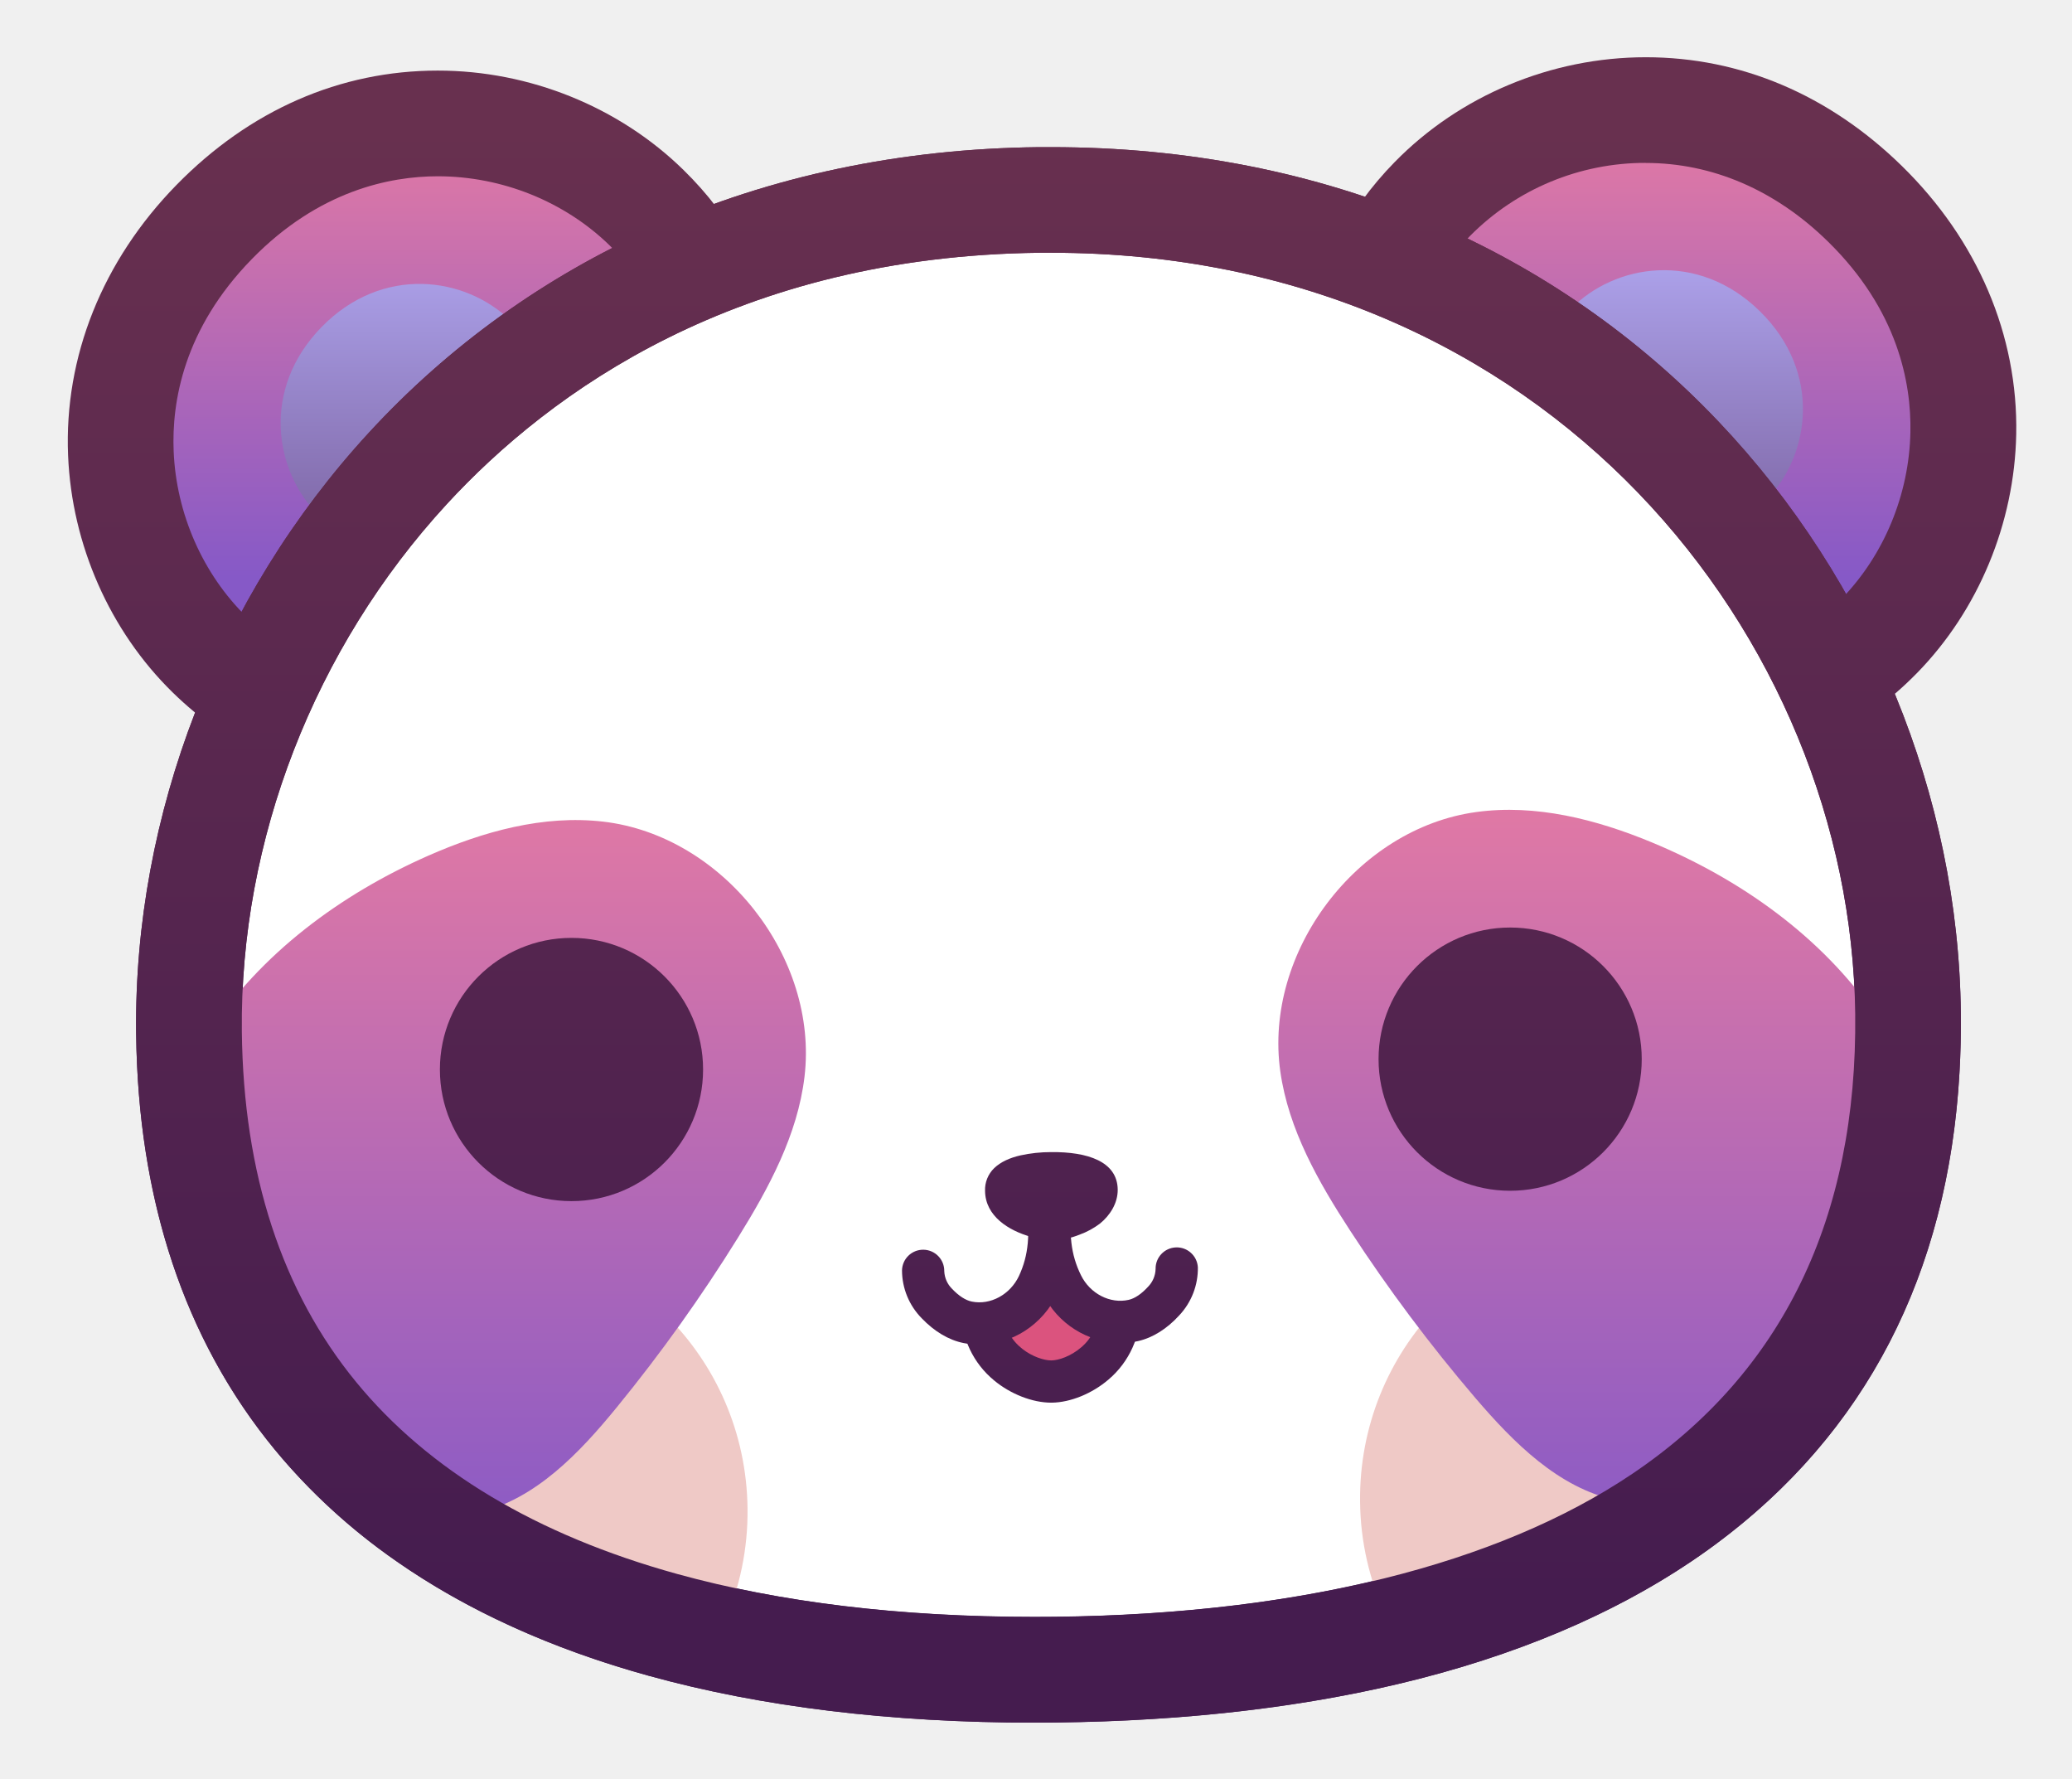
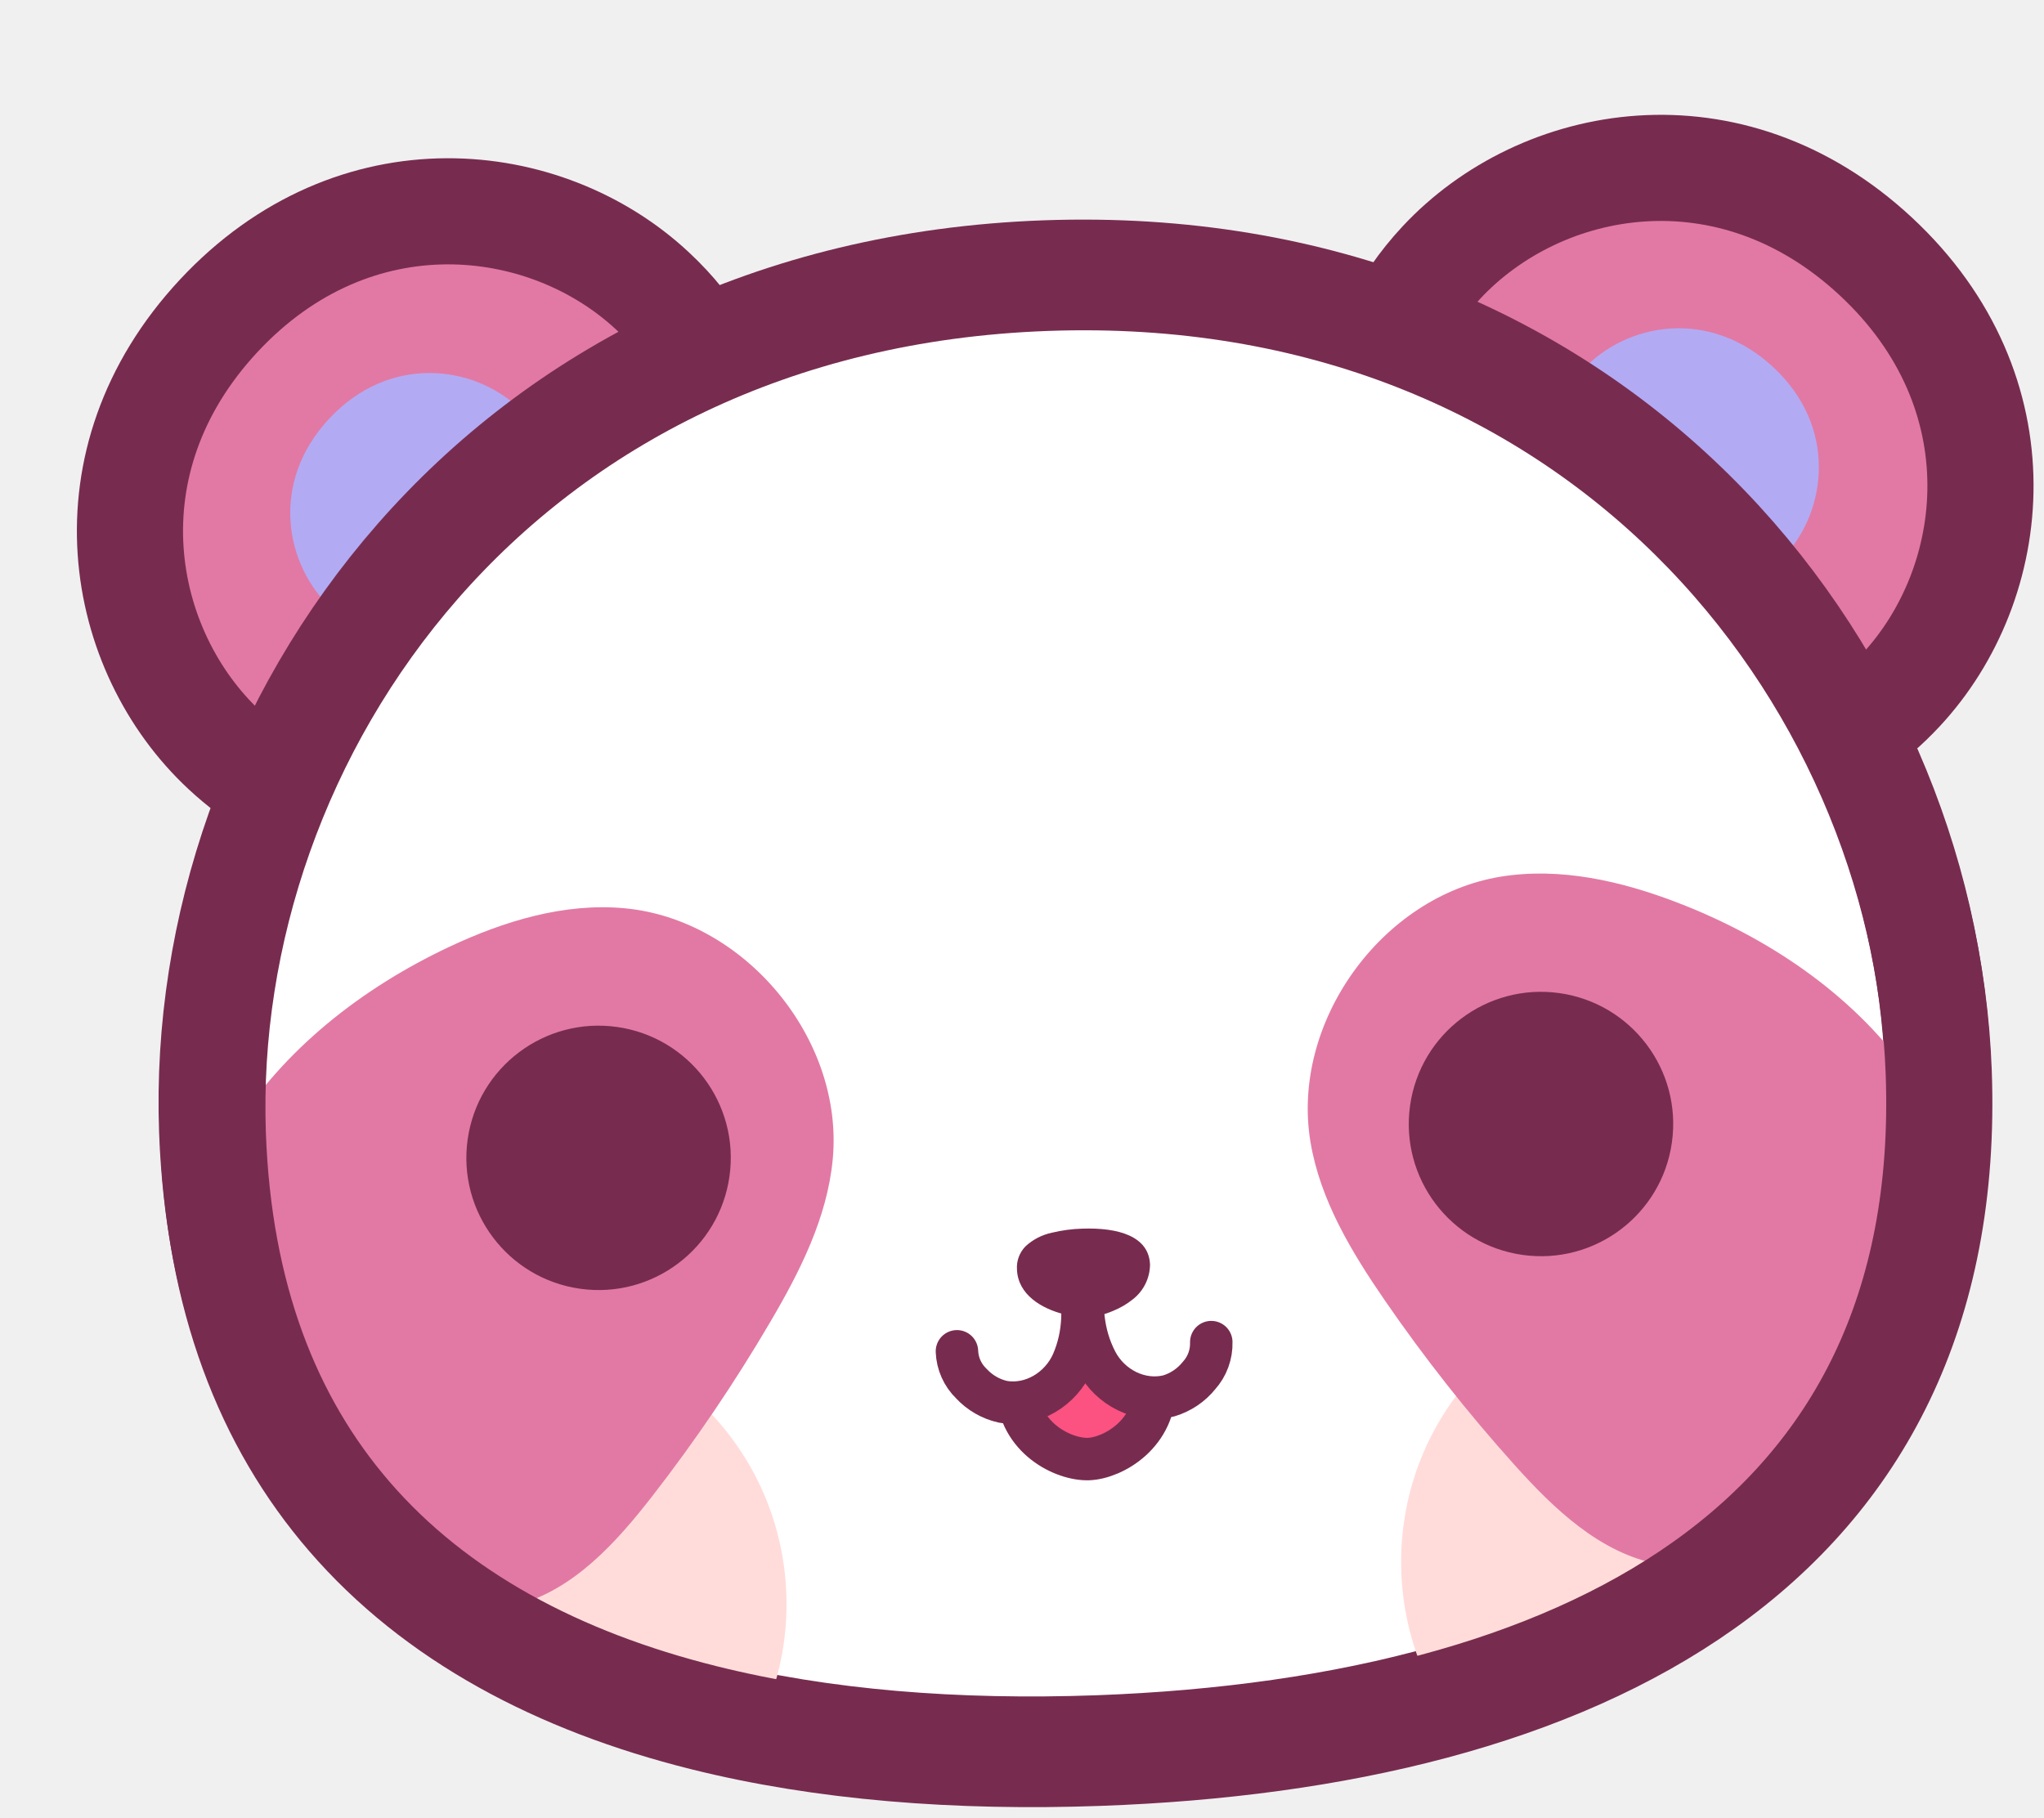
- <svg xmlns="http://www.w3.org/2000/svg" xmlns:xlink="http://www.w3.org/1999/xlink" id="Capa_1" data-name="Capa 1" viewBox="0 0 971.81 833.83">
-   <defs>
-     <style>.cls-1{fill:url(#linear-gradient);}.cls-2{fill:url(#linear-gradient-2);}.cls-3{fill:url(#linear-gradient-3);}.cls-4{fill:url(#linear-gradient-4);}.cls-5{fill:url(#linear-gradient-5);}.cls-6{fill:url(#linear-gradient-6);}.cls-7{fill:#fff;}.cls-8{fill:url(#linear-gradient-7);}.cls-9{fill:#efc9c6;}.cls-10{fill:url(#linear-gradient-8);}.cls-11{fill:url(#linear-gradient-9);}.cls-12{fill:url(#linear-gradient-10);}.cls-13{fill:url(#linear-gradient-11);}.cls-14{fill:url(#linear-gradient-12);}.cls-15{fill:#db537e;}.cls-16{fill:url(#linear-gradient-13);}.cls-17{fill:url(#linear-gradient-14);}.cls-18{fill:url(#linear-gradient-15);}.cls-19{fill:url(#linear-gradient-16);}</style>
-     <linearGradient id="linear-gradient" x1="780.63" y1="61.58" x2="780.63" y2="270.75" gradientUnits="userSpaceOnUse">
-       <stop offset="0" stop-color="#e279a4" />
-       <stop offset="1" stop-color="#8659c7" />
-     </linearGradient>
-     <linearGradient id="linear-gradient-2" x1="780.63" y1="56.67" x2="780.63" y2="749.53" gradientUnits="userSpaceOnUse">
-       <stop offset="0" stop-color="#68304f" />
-       <stop offset="1" stop-color="#451c4f" />
-     </linearGradient>
-     <linearGradient id="linear-gradient-3" x1="784.25" y1="105.41" x2="784.25" y2="239.31" gradientUnits="userSpaceOnUse">
-       <stop offset="0" stop-color="#b3aaf4" />
-       <stop offset="1" stop-color="#826bab" />
-     </linearGradient>
-     <linearGradient id="linear-gradient-4" x1="196.38" y1="61.58" x2="196.38" y2="270.75" xlink:href="#linear-gradient" />
-     <linearGradient id="linear-gradient-5" x1="196.38" y1="56.67" x2="196.38" y2="749.53" xlink:href="#linear-gradient-2" />
-     <linearGradient id="linear-gradient-6" x1="192.8" y1="105.41" x2="192.8" y2="239.31" xlink:href="#linear-gradient-3" />
-     <linearGradient id="linear-gradient-7" x1="491.76" y1="56.67" x2="491.76" y2="749.53" xlink:href="#linear-gradient-2" />
-     <linearGradient id="linear-gradient-8" x1="233.53" y1="371.06" x2="233.53" y2="739.07" xlink:href="#linear-gradient" />
-     <linearGradient id="linear-gradient-9" x1="746.93" y1="371.06" x2="746.93" y2="739.07" xlink:href="#linear-gradient" />
-     <linearGradient id="linear-gradient-10" x1="268.04" y1="56.67" x2="268.04" y2="749.53" xlink:href="#linear-gradient-2" />
-     <linearGradient id="linear-gradient-11" x1="708.29" y1="56.67" x2="708.29" y2="749.53" xlink:href="#linear-gradient-2" />
-     <linearGradient id="linear-gradient-12" x1="491.76" y1="56.67" x2="491.76" y2="749.53" xlink:href="#linear-gradient-2" />
-     <linearGradient id="linear-gradient-13" x1="492.82" y1="56.67" x2="492.82" y2="749.53" xlink:href="#linear-gradient-2" />
-     <linearGradient id="linear-gradient-14" x1="462.59" y1="56.67" x2="462.59" y2="749.53" xlink:href="#linear-gradient-2" />
-     <linearGradient id="linear-gradient-15" x1="522.04" y1="56.67" x2="522.04" y2="749.53" xlink:href="#linear-gradient-2" />
-     <linearGradient id="linear-gradient-16" x1="493.12" y1="56.67" x2="493.12" y2="749.53" xlink:href="#linear-gradient-2" />
-   </defs>
-   <path class="cls-1" d="M881.34,298.28c-56.59,57.86-124,33-181.87-23.65-17.22-16.85-31.66-34.61-42-52.77-12.52-22.09-18.89-44.77-16.68-67.13,2.07-21,11.72-41.72,31-61.4,47.59-48.66,136.23-63,202.85,2.2S928.94,249.63,881.34,298.28Z" />
-   <path class="cls-2" d="M809.82,356c-40.93,0-85.08-22-127.67-63.69C662.53,273.16,647,253.56,636,234.07c-15.75-27.78-22.4-55.29-19.78-81.77,2.73-27.7,15.48-53.37,37.91-76.3,30.56-31.24,73.49-49.16,117.78-49.16,44.5,0,86,17.63,120.12,51,35.48,34.71,54.52,79.37,53.62,125.77-.81,41.78-17.78,82.62-46.55,112C872.82,342.43,842.8,356,809.82,356Zm-38-279.62a115.64,115.64,0,0,0-82.34,34.25c-14.55,14.87-22.41,30.08-24,46.51-1.59,16.11,3,33.76,13.58,52.47,8.75,15.44,21.44,31.34,37.72,47.27,33.15,32.42,65.31,49.56,93,49.56,19.41,0,37-8.35,53.81-25.52,20-20.48,31.86-49,32.43-78.33.45-23.06-5.91-57.28-38.73-89.38C832.7,89.14,803.14,76.41,771.87,76.41Z" />
-   <path class="cls-3" d="M828.32,234.61c-24.77,25.32-54.26,14.42-79.58-10.35a106.53,106.53,0,0,1-18.36-23.09c-5.47-9.66-8.26-19.59-7.29-29.37.9-9.19,5.12-18.25,13.55-26.87,20.82-21.29,59.6-27.55,88.76,1S849.14,213.32,828.32,234.61Z" />
-   <path class="cls-4" d="M98.27,306.93c57.86,56.6,124.7,30.2,181.3-27.66,16.85-17.23,30.9-35.31,40.78-53.69,12-22.36,17.9-45.17,15.19-67.47-2.53-21-12.63-41.46-32.32-60.71-48.65-47.6-137.58-59.95-202.75,6.68S49.61,259.34,98.27,306.93Z" />
-   <path class="cls-5" d="M168.48,363.12h0c-32,0-61.44-12.95-87.54-38.47-29.41-28.78-47.28-69.23-49-111C30,167.3,48.05,122.23,82.75,86.75c34.34-35.1,76.72-53.65,122.58-53.65,43,0,85,17,115.22,46.58,22.93,22.43,36.25,47.82,39.6,75.45,3.2,26.41-2.85,54.07-18,82.19C331.57,257,316.47,277,297.29,296.59,254.72,340.11,210.18,363.12,168.48,363.12ZM205.33,82.66c-22.46,0-55.82,6.72-87.14,38.75-32.11,32.81-37.7,67.16-36.74,90.2,1.21,29.28,13.66,57.56,34.15,77.6,16.74,16.38,34,24.34,52.88,24.34,28.05,0,60.34-17.84,93.37-51.61,15.93-16.29,28.27-32.47,36.67-48.1,10.19-18.94,14.37-36.69,12.42-52.75-2-16.39-10.17-31.43-25-46C264.81,94.49,235.45,82.66,205.33,82.66Z" />
-   <path class="cls-6" d="M149.87,242.1c25.32,24.77,54.57,13.21,79.33-12.1a106.61,106.61,0,0,0,17.85-23.49c5.26-9.78,7.83-19.77,6.64-29.53-1.1-9.16-5.53-18.13-14.14-26.56-21.29-20.82-60.2-26.23-88.71,2.92S128.59,221.28,149.87,242.1Z" />
-   <path class="cls-7" d="M894.89,475.18q.15,13.57-.6,26.45c-5.26,92-44,158-104.68,202.8-73,53.91-177.86,77.22-294.5,78.51-66.28.73-128.92-5.73-184.26-21-41.72-11.54-79.29-28.12-111.16-50.42a258,258,0,0,1-51.86-47.7c-34.36-41.87-55.4-96.09-58.75-164.66q-.37-7.41-.45-15C86.56,296.85,231.13,96.6,487.5,93.77S892.83,288,894.89,475.18Z" />
-   <path class="cls-8" d="M485.08,807.78c-67.26,0-128.1-7.4-180.84-22-45.63-12.61-85.59-30.78-118.76-54a283.82,283.82,0,0,1-56.82-52.3C89.45,631.7,67.8,571.42,64.33,500.33c-.26-5.11-.42-10.5-.48-16C62.72,382.1,102.47,279.55,172.91,203a404.42,404.42,0,0,1,133.73-96c55-24.49,115.71-37.28,180.59-38,1.9,0,3.83,0,5.72,0C557,69,617.27,80.89,672,104.43a404.28,404.28,0,0,1,134,93.24c71.12,74.77,112.56,175.82,113.67,277.24.11,9.58-.11,19.06-.64,28.17-5.41,94.63-44,169.09-114.7,221.29-37.75,27.87-84.68,49.09-139.49,63.06-50.1,12.77-107.11,19.6-169.46,20.29C491.94,807.76,488.5,807.78,485.08,807.78ZM493,118.52l-5.18,0c-141.78,1.56-229.64,65-278.39,118-62,67.36-97,157.48-96,247.25,0,4.82.19,9.55.42,14.06,3,60.27,20.83,110.79,53.16,150.19a233.68,233.68,0,0,0,46.92,43.12c28.52,20,63.36,35.72,103.54,46.83,48.44,13.41,104.84,20.2,167.63,20.2,3.24,0,6.5,0,9.76-.05,119.73-1.32,216.57-26.8,280.05-73.66,58.28-43,90.13-105,94.66-184.28.47-8,.66-16.33.56-24.77C868.18,300,726.57,118.52,493,118.52Z" />
-   <path class="cls-9" d="M350.61,707.34a129.54,129.54,0,0,1-11.16,54.24C250,736.83,174.83,694.66,122.73,631.14a126,126,0,0,1,99.68-50.94C292.43,579.43,349.83,636.36,350.61,707.34Z" />
-   <path class="cls-9" d="M637.9,704.17a129.5,129.5,0,0,0,12.36,54c88.92-26.72,163.11-70.54,213.79-135.2a126,126,0,0,0-100.79-48.72C693.25,575,637.12,633.19,637.9,704.17Z" />
-   <path class="cls-10" d="M377.33,504.91c-3.25,27.24-16.72,52.13-31.2,75.44a755.26,755.26,0,0,1-56.84,79.55c-17.54,21.47-38,43-64.93,49.48a90.78,90.78,0,0,1-24.67,2.1,258,258,0,0,1-51.86-47.7c-34.36-41.87-55.4-96.09-58.75-164.66q3.87-7.39,8.43-14.35c24.59-37.57,62.22-65.39,103.3-83.5,25.81-11.36,54-19.24,82.05-16C339,391.77,384,448.84,377.33,504.91Z" />
-   <path class="cls-11" d="M894.29,501.63c-5.26,92-44,158-104.68,202.8-2,.23-4,.42-5.94.55a92.09,92.09,0,0,1-25.73-1.49c-27.09-5.87-48-27-66-48a755.49,755.49,0,0,1-58.59-78.27c-15-23-29-47.57-32.85-74.74-7.93-55.91,35.87-114,91.8-121.69,27.93-3.86,56.33,3.4,82.38,14.19,41.48,17.19,79.72,44.18,105.12,81.19A173.15,173.15,0,0,1,894.29,501.63Z" />
-   <circle class="cls-12" cx="268.04" cy="501.51" r="61.72" />
-   <circle class="cls-13" cx="708.29" cy="496.65" r="61.72" />
-   <path class="cls-14" d="M485.08,807.78c-67.26,0-128.1-7.4-180.84-22C228.37,764.8,169.3,729,128.67,679.49c-42.15-51.37-64-117-64.82-195.13C62.72,382.1,102.47,279.55,172.91,203a404.42,404.42,0,0,1,133.73-96c55-24.49,115.71-37.28,180.59-38,1.9,0,3.83,0,5.72,0C557,69,617.27,80.89,672,104.43a404.28,404.28,0,0,1,134,93.24c71.12,74.77,112.56,175.82,113.67,277.24.64,57.76-10.4,109.31-32.83,153.21-21.19,41.49-52.67,76.5-93.58,104.06-37.38,25.19-83,44.38-135.61,57-48.31,11.62-102.9,17.84-162.27,18.5C491.94,807.76,488.5,807.78,485.08,807.78ZM493,118.52l-5.18,0c-141.78,1.56-229.64,65-278.39,118-62,67.36-97,157.48-96,247.25.73,66.55,18.76,121.81,53.58,164.25,34,41.48,84.64,71.75,150.46,90,48.44,13.41,104.84,20.2,167.63,20.2,3.24,0,6.5,0,9.76-.05,113.85-1.26,207.47-24.46,270.73-67.08,70.42-47.46,105.6-120,104.54-215.63C868.18,300,726.57,118.52,493,118.52Z" />
-   <path class="cls-15" d="M525,613.89c.25,22.77-20.28,33.8-31.77,33.92s-32.25-10.44-32.5-33.21S476.88,585,492.5,584.8,524.71,591.12,525,613.89Z" />
-   <path class="cls-16" d="M493,657.73c-8.74,0-19-4-26.71-10.4a42.32,42.32,0,0,1-15.5-32.62c-.27-24.28,15.67-39.54,41.61-39.83h.71c25.5,0,41.51,14.91,41.77,38.9a42.34,42.34,0,0,1-14.93,33.08c-7.68,6.61-17.89,10.77-26.64,10.87Zm.11-63h-.49c-22.23.24-22.06,14.95-22,19.78.18,16.68,15.88,23.41,22.39,23.41h.09c3.35,0,9.14-1.95,13.94-6.07a22.25,22.25,0,0,0,8-17.83C515,608.72,514.83,594.71,493.1,594.71Z" />
-   <path class="cls-7" d="M490.91,562.08c2.11,14.11,2.14,27.17-4,40.4-5.74,12.34-19.3,20.36-33.07,17.57-5.57-1.13-10.5-4.68-14.42-8.8A22.19,22.19,0,0,1,433,595.93" />
-   <path class="cls-17" d="M459.22,630.5a36.75,36.75,0,0,1-7.36-.74c-6.89-1.39-13.68-5.43-19.62-11.67a32.12,32.12,0,0,1-9.18-22.33,9.91,9.91,0,0,1,19.82.33,12.4,12.4,0,0,0,3.71,8.32c3.13,3.29,6.32,5.34,9.21,5.92,8.74,1.78,18-3.29,22.11-12,4.51-9.71,5.44-19.78,3.2-34.75a9.91,9.91,0,0,1,19.6-2.94c2,13.34,3,29.24-4.82,46C489.09,621.26,474.42,630.5,459.22,630.5Z" />
-   <path class="cls-7" d="M493.19,562.06c-1.8,14.15-1.54,27.2,4.9,40.29,6,12.22,19.74,19.94,33.45,16.84,5.54-1.25,10.39-4.91,14.22-9.11a22.19,22.19,0,0,0,6.1-15.47" />
-   <path class="cls-18" d="M525.55,629.77a41.09,41.09,0,0,1-36.35-23c-8.18-16.63-7.55-32.55-5.85-45.93A9.91,9.91,0,0,1,503,563.31c-1.91,15-.76,25.06,4,34.67,4.25,8.65,13.66,13.51,22.37,11.54,2.88-.65,6-2.76,9.07-6.12A12.4,12.4,0,0,0,542,595a9.92,9.92,0,0,1,19.82-.77,32.14,32.14,0,0,1-8.69,22.52c-5.8,6.38-12.5,10.56-19.36,12.11A37.13,37.13,0,0,1,525.55,629.77Z" />
-   <path class="cls-19" d="M506.37,578.94a39.15,39.15,0,0,1-13.2,2.79,36.06,36.06,0,0,1-9.77-1.8c-10.16-2.87-21.26-9.56-21.39-21.49a14.11,14.11,0,0,1,4.29-10.69c3-2.88,7.27-4.84,12.43-6a66.91,66.91,0,0,1,14.19-1.51c17.18-.19,31.16,4.41,31.31,17.56.07,6.34-3.55,12.09-8.38,16A36.69,36.69,0,0,1,506.37,578.94Z" />
+ <svg xmlns="http://www.w3.org/2000/svg" data-name="Capa 1" viewBox="0 0 440 391.35">
+   <g>
+     <g transform="rotate(8 220.05 198.484)" id="svg_20">
+       <path id="svg_1" stroke-width="9.14px" stroke-linejoin="round" stroke-linecap="round" stroke="#772c4f" fill="none" d="m304.6,114.07s-53.6,-28.95 -84.55,-40.24" class="cls-1" />
+       <path id="svg_2" stroke-width="9.14px" stroke-linejoin="round" stroke-linecap="round" stroke="#772c4f" fill="none" d="m228.44,268.58s-60.53,6.66 -92.43,15" class="cls-1" />
+       <path id="svg_3" stroke-width="22.85px" fill="#e279a4" stroke-linejoin="round" stroke-linecap="round" stroke="#772c4f" d="m400.42,122.74c-21.37,30.59 -53.91,24.35 -84.5,3a112.45,112.45 0 0 1 -23.07,-20.84c-7.36,-9.1 -12,-18.94 -12.66,-29.27c-0.64,-9.71 2.18,-19.86 9.45,-30.27c18,-25.72 57.21,-38.93 92.44,-14.32s36.32,65.96 18.34,91.7z" class="cls-2" />
+       <path id="svg_4" fill="#b3aaf4" d="m371.5,97.78c-9.35,13.39 -23.59,10.66 -37,1.31a49.58,49.58 0 0 1 -10.07,-9.09c-3.22,-4 -5.24,-8.29 -5.54,-12.81c-0.28,-4.25 0.95,-8.69 4.14,-13.24c7.86,-11.26 25,-17 40.44,-6.27s15.89,28.85 8.03,40.1z" class="cls-3" />
+       <path id="svg_5" stroke-width="22.85px" fill="#e279a4" stroke-linejoin="round" stroke-linecap="round" stroke="#772c4f" d="m44.9,185.8c30.59,21.38 59,4.32 80.37,-26.27a112.11,112.11 0 0 0 14.5,-27.5c3.78,-11.07 4.73,-21.9 1.81,-31.84c-2.73,-9.33 -8.87,-17.9 -19.28,-25.17c-25.72,-18 -67.11,-16.88 -91.72,18.35s-11.41,74.46 14.32,92.43z" class="cls-2" />
+       <path id="svg_6" fill="#b3aaf4" d="m63.48,152.42c13.38,9.35 25.81,1.89 35.16,-11.5a48.77,48.77 0 0 0 6.35,-12c1.65,-4.84 2.07,-9.58 0.79,-13.93c-1.2,-4.08 -3.88,-7.83 -8.44,-11c-11.25,-7.91 -29.34,-7.43 -40.13,8.01s-4.99,32.56 6.27,40.42z" class="cls-3" />
+       <path id="svg_7" fill="#fff" stroke-width="22.85px" stroke-linejoin="round" stroke-linecap="round" stroke="#772c4f" d="m419.62,202.18q1.1,6.16 1.73,12.08c4.55,42.26 -8.08,75.18 -32.3,100.14c-29.15,30 -75.07,48.56 -128,58c-30.09,5.34 -59.07,7.13 -85.4,4.34c-19.85,-2.09 -38.19,-6.8 -54.37,-14.54a119,119 0 0 1 -27.19,-17.78c-18.79,-16.45 -32.45,-39.52 -39.15,-70.46c-0.49,-2.22 -0.93,-4.49 -1.34,-6.8c-15.08,-85 35.55,-187 152,-207.65s198.94,57.67 214.02,142.67z" class="cls-4" />
+       <path id="svg_8" fill="#ffdcda" d="m189.91,348.88a59.65,59.65 0 0 1 -1,25.51c-42.57,-4.5 -79.93,-18 -108.43,-43a58.08,58.08 0 0 1 41.52,-30.66c31.79,-5.64 62.19,15.92 67.91,48.15z" class="cls-5" />
+       <path id="svg_9" fill="#ffdcda" d="m320.34,325.74a59.73,59.73 0 0 0 9.7,23.62c38.43,-18.87 68.86,-44.4 87,-77.64a58.11,58.11 0 0 0 -49.52,-14.55c-31.76,5.64 -52.89,36.34 -47.18,68.57z" class="cls-5" />
+       <path id="svg_10" fill="#e279a4" d="m186.77,254.78c0.58,12.64 -3.66,25 -8.49,36.67a348.56,348.56 0 0 1 -19.84,40.48c-6.36,11.09 -14,22.43 -25.8,27.4a41.36,41.36 0 0 1 -11.06,2.82a118.83,118.83 0 0 1 -27.19,-17.78c-18.79,-16.45 -32.46,-39.52 -39.16,-70.46c0.8,-2.43 1.72,-4.83 2.75,-7.16c8.35,-18.94 23.36,-34.44 40.68,-45.78c10.88,-7.12 23.13,-12.83 36.11,-13.47c26.01,-1.28 50.82,21.27 52,47.28z" class="cls-6" />
+       <path id="svg_11" fill="#e279a4" d="m421.67,214.26c4.56,42.26 -8.08,75.18 -32.3,100.14c-0.88,0.26 -1.77,0.49 -2.66,0.7a42.48,42.48 0 0 1 -11.82,1.27c-12.76,-0.63 -23.87,-8.64 -33.65,-16.87a348.69,348.69 0 0 1 -32.56,-31.18c-8.55,-9.32 -16.78,-19.45 -20.58,-31.51c-7.83,-24.83 7.71,-54.54 32.56,-62.29c12.41,-3.86 25.88,-2.7 38.54,0.24c20.17,4.69 39.6,14.07 53.95,29a79.86,79.86 0 0 1 8.52,10.5z" class="cls-6" />
+       <circle id="svg_12" fill="#772c4f" r="28.46" cy="261.49" cx="136.81" class="cls-7" />
+       <circle id="svg_13" fill="#772c4f" r="28.46" cy="226.04" cx="336.69" class="cls-7" />
+       <path id="svg_14" stroke-width="22.85px" stroke-linejoin="round" stroke-linecap="round" stroke="#772c4f" fill="none" d="m419.94,203.18c17.93,101.08 -57.51,152.24 -158.6,170.17c-30.09,5.34 -59.07,7.13 -85.4,4.34c-32,-3.38 -60.12,-13.54 -81.55,-32.32c-20.15,-17.64 -34.4,-42.88 -40.5,-77.26c-15.08,-85 35.56,-187 152,-207.65s198.98,57.72 214.05,142.72z" class="cls-8" />
+       <path id="svg_15" fill="#fb5281" stroke-width="9.14px" stroke-linejoin="round" stroke-linecap="round" stroke="#772c4f" d="m262.15,293.2c1.84,10.34 -6.67,16.91 -11.88,17.83s-15.46,-2.31 -17.3,-12.65s5.13,-14.7 12.22,-16s15.13,0.49 16.96,10.82z" class="cls-9" />
+       <path id="svg_16" fill="#fff" stroke-width="9.14px" stroke-linejoin="round" stroke-linecap="round" stroke="#772c4f" d="m242.76,272.21c2,6.26 3,12.19 1.22,18.68c-1.68,6 -7.24,10.72 -13.71,10.49a13.17,13.17 0 0 1 -7.22,-2.92a10.17,10.17 0 0 1 -4.05,-6.46" class="cls-10" />
+       <path id="svg_17" fill="#fff" stroke-width="9.14px" stroke-linejoin="round" stroke-linecap="round" stroke="#772c4f" d="m243.79,272c0.25,6.57 1.35,12.49 5.27,18c3.66,5.1 10.49,7.57 16.49,5.13a13.24,13.24 0 0 0 5.78,-5.22a10.29,10.29 0 0 0 1.61,-7.49" class="cls-10" />
+       <path id="svg_18" fill="#772c4f" d="m251.06,278.71a17.85,17.85 0 0 1 -5.79,2.26a16.36,16.36 0 0 1 -4.58,-0.08c-4.84,-0.53 -10.39,-2.74 -11.35,-8.15a6.49,6.49 0 0 1 1.14,-5.19a12,12 0 0 1 5.2,-3.68a31.38,31.38 0 0 1 6.32,-1.77c7.8,-1.38 14.5,-0.34 15.56,5.63a9.58,9.58 0 0 1 -2.6,7.89a16.91,16.91 0 0 1 -3.9,3.09z" class="cls-7" />
+     </g>
+   </g>
</svg>
